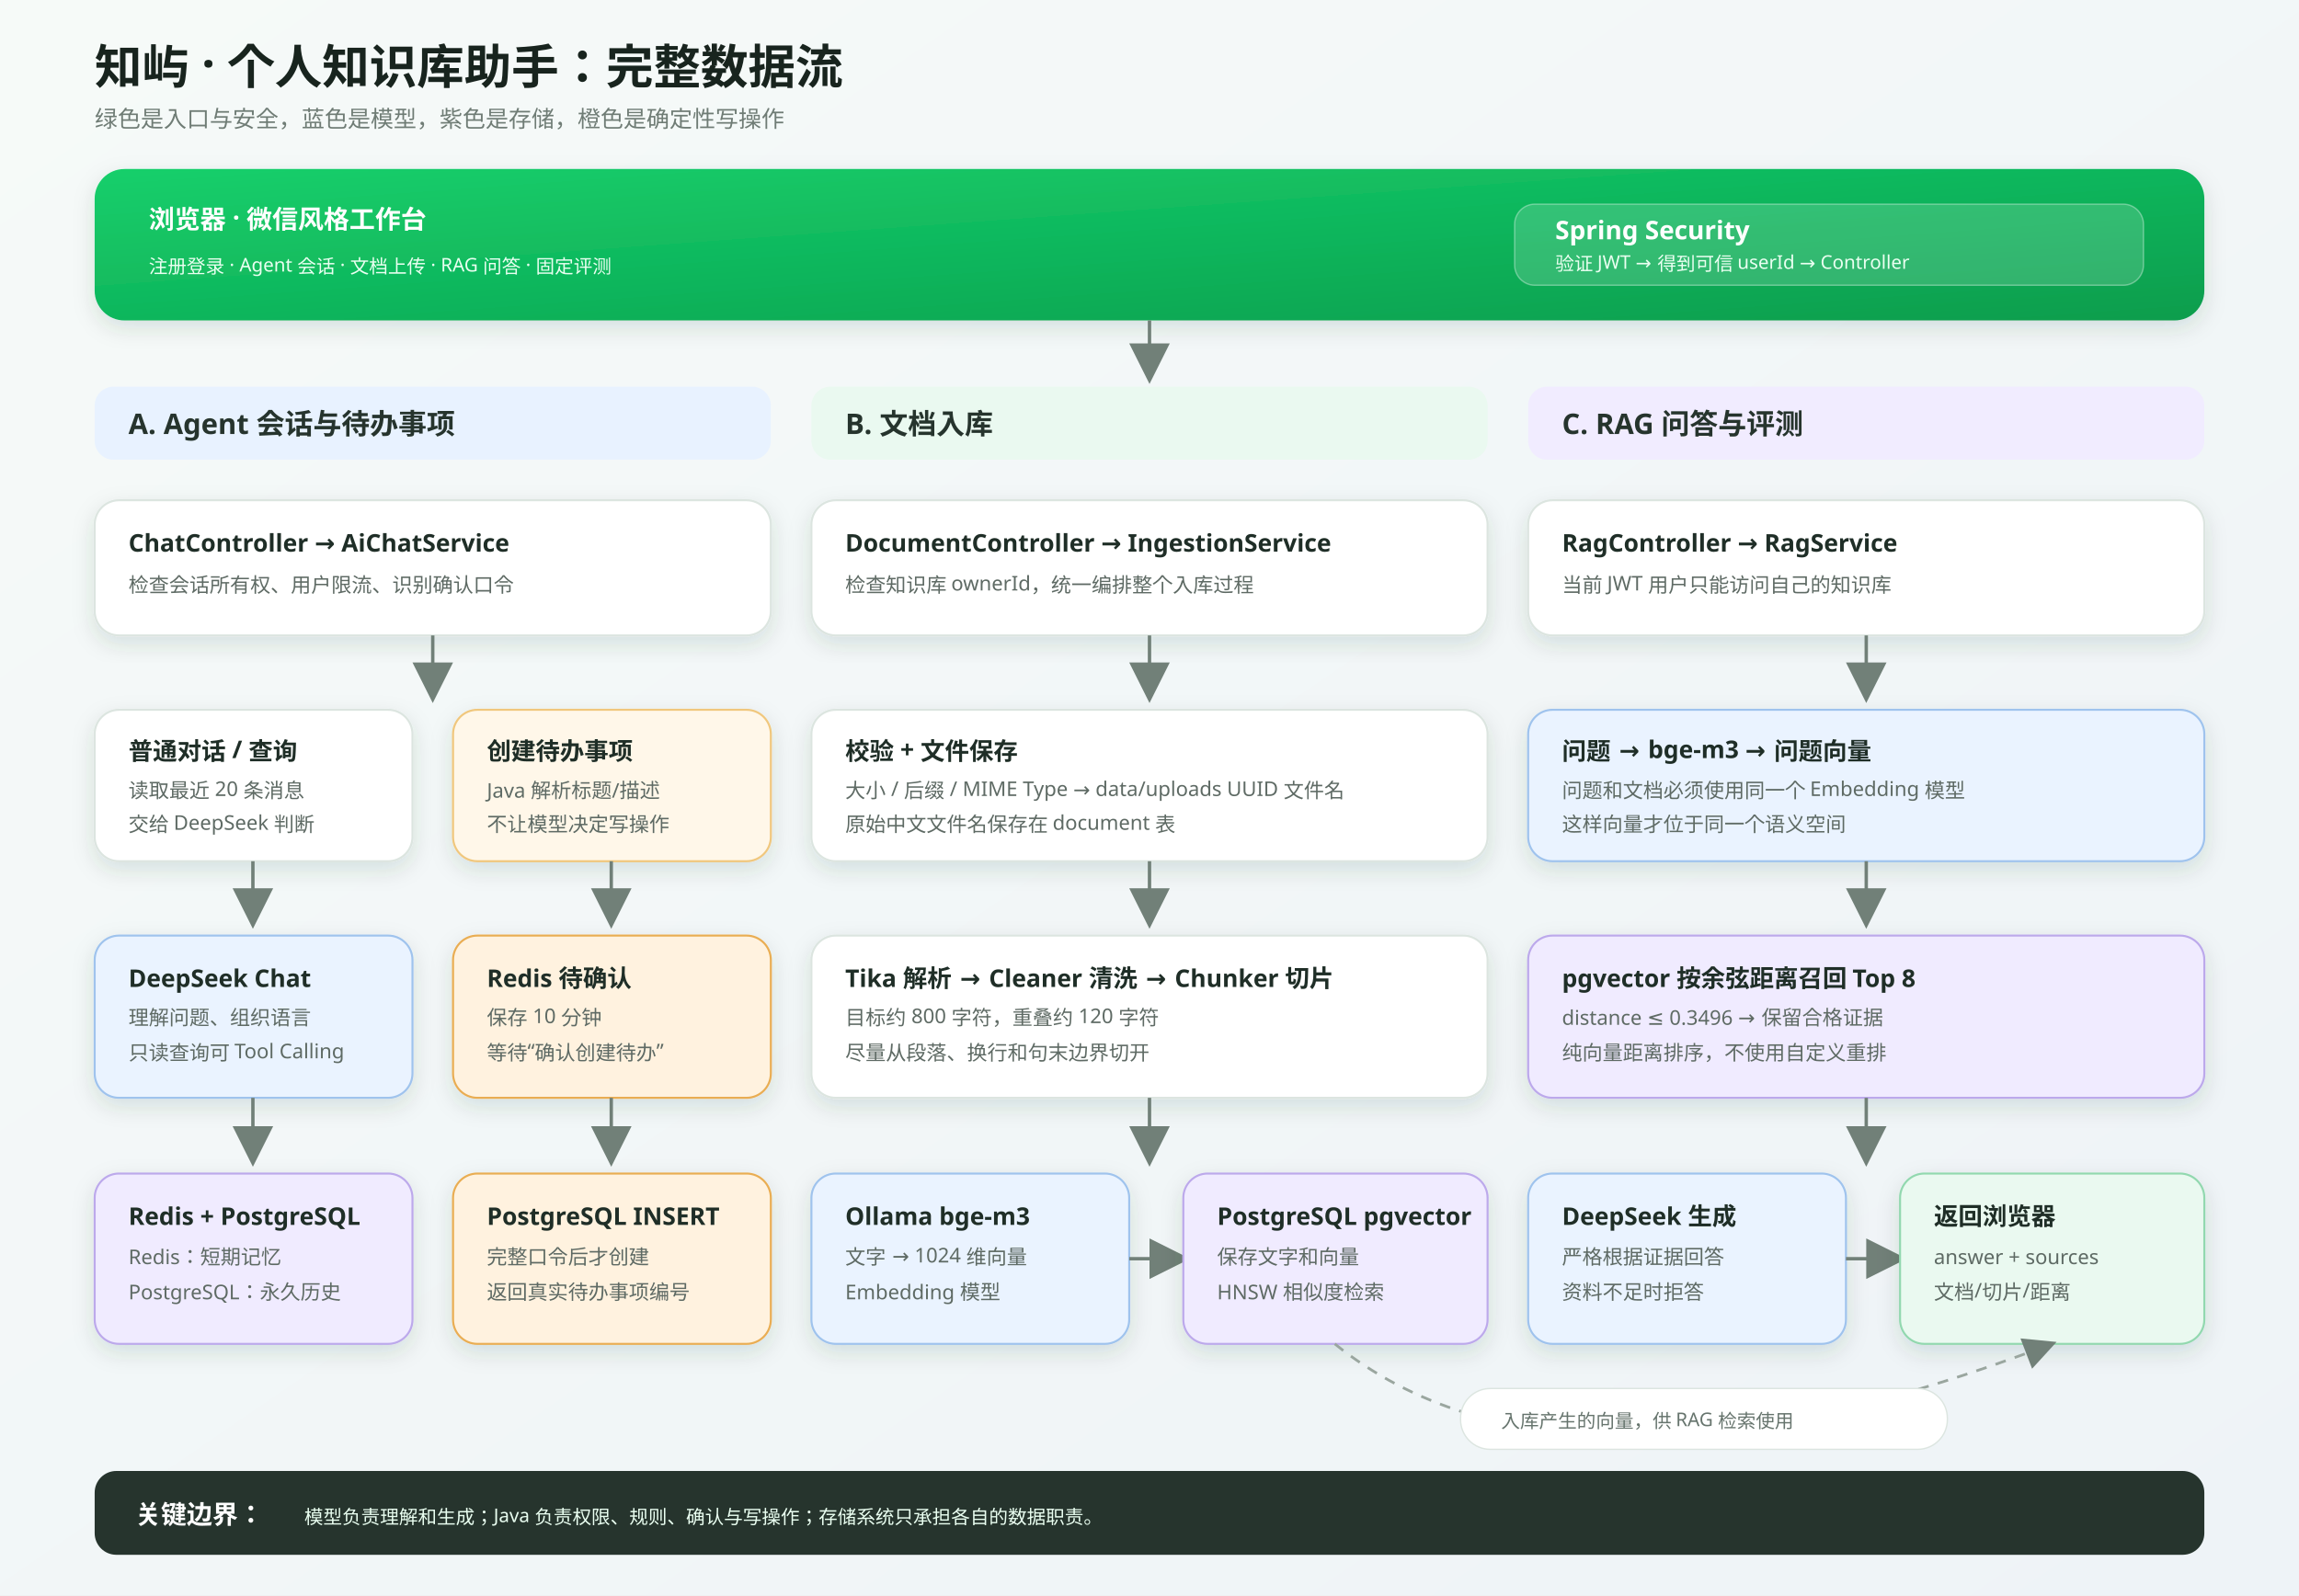
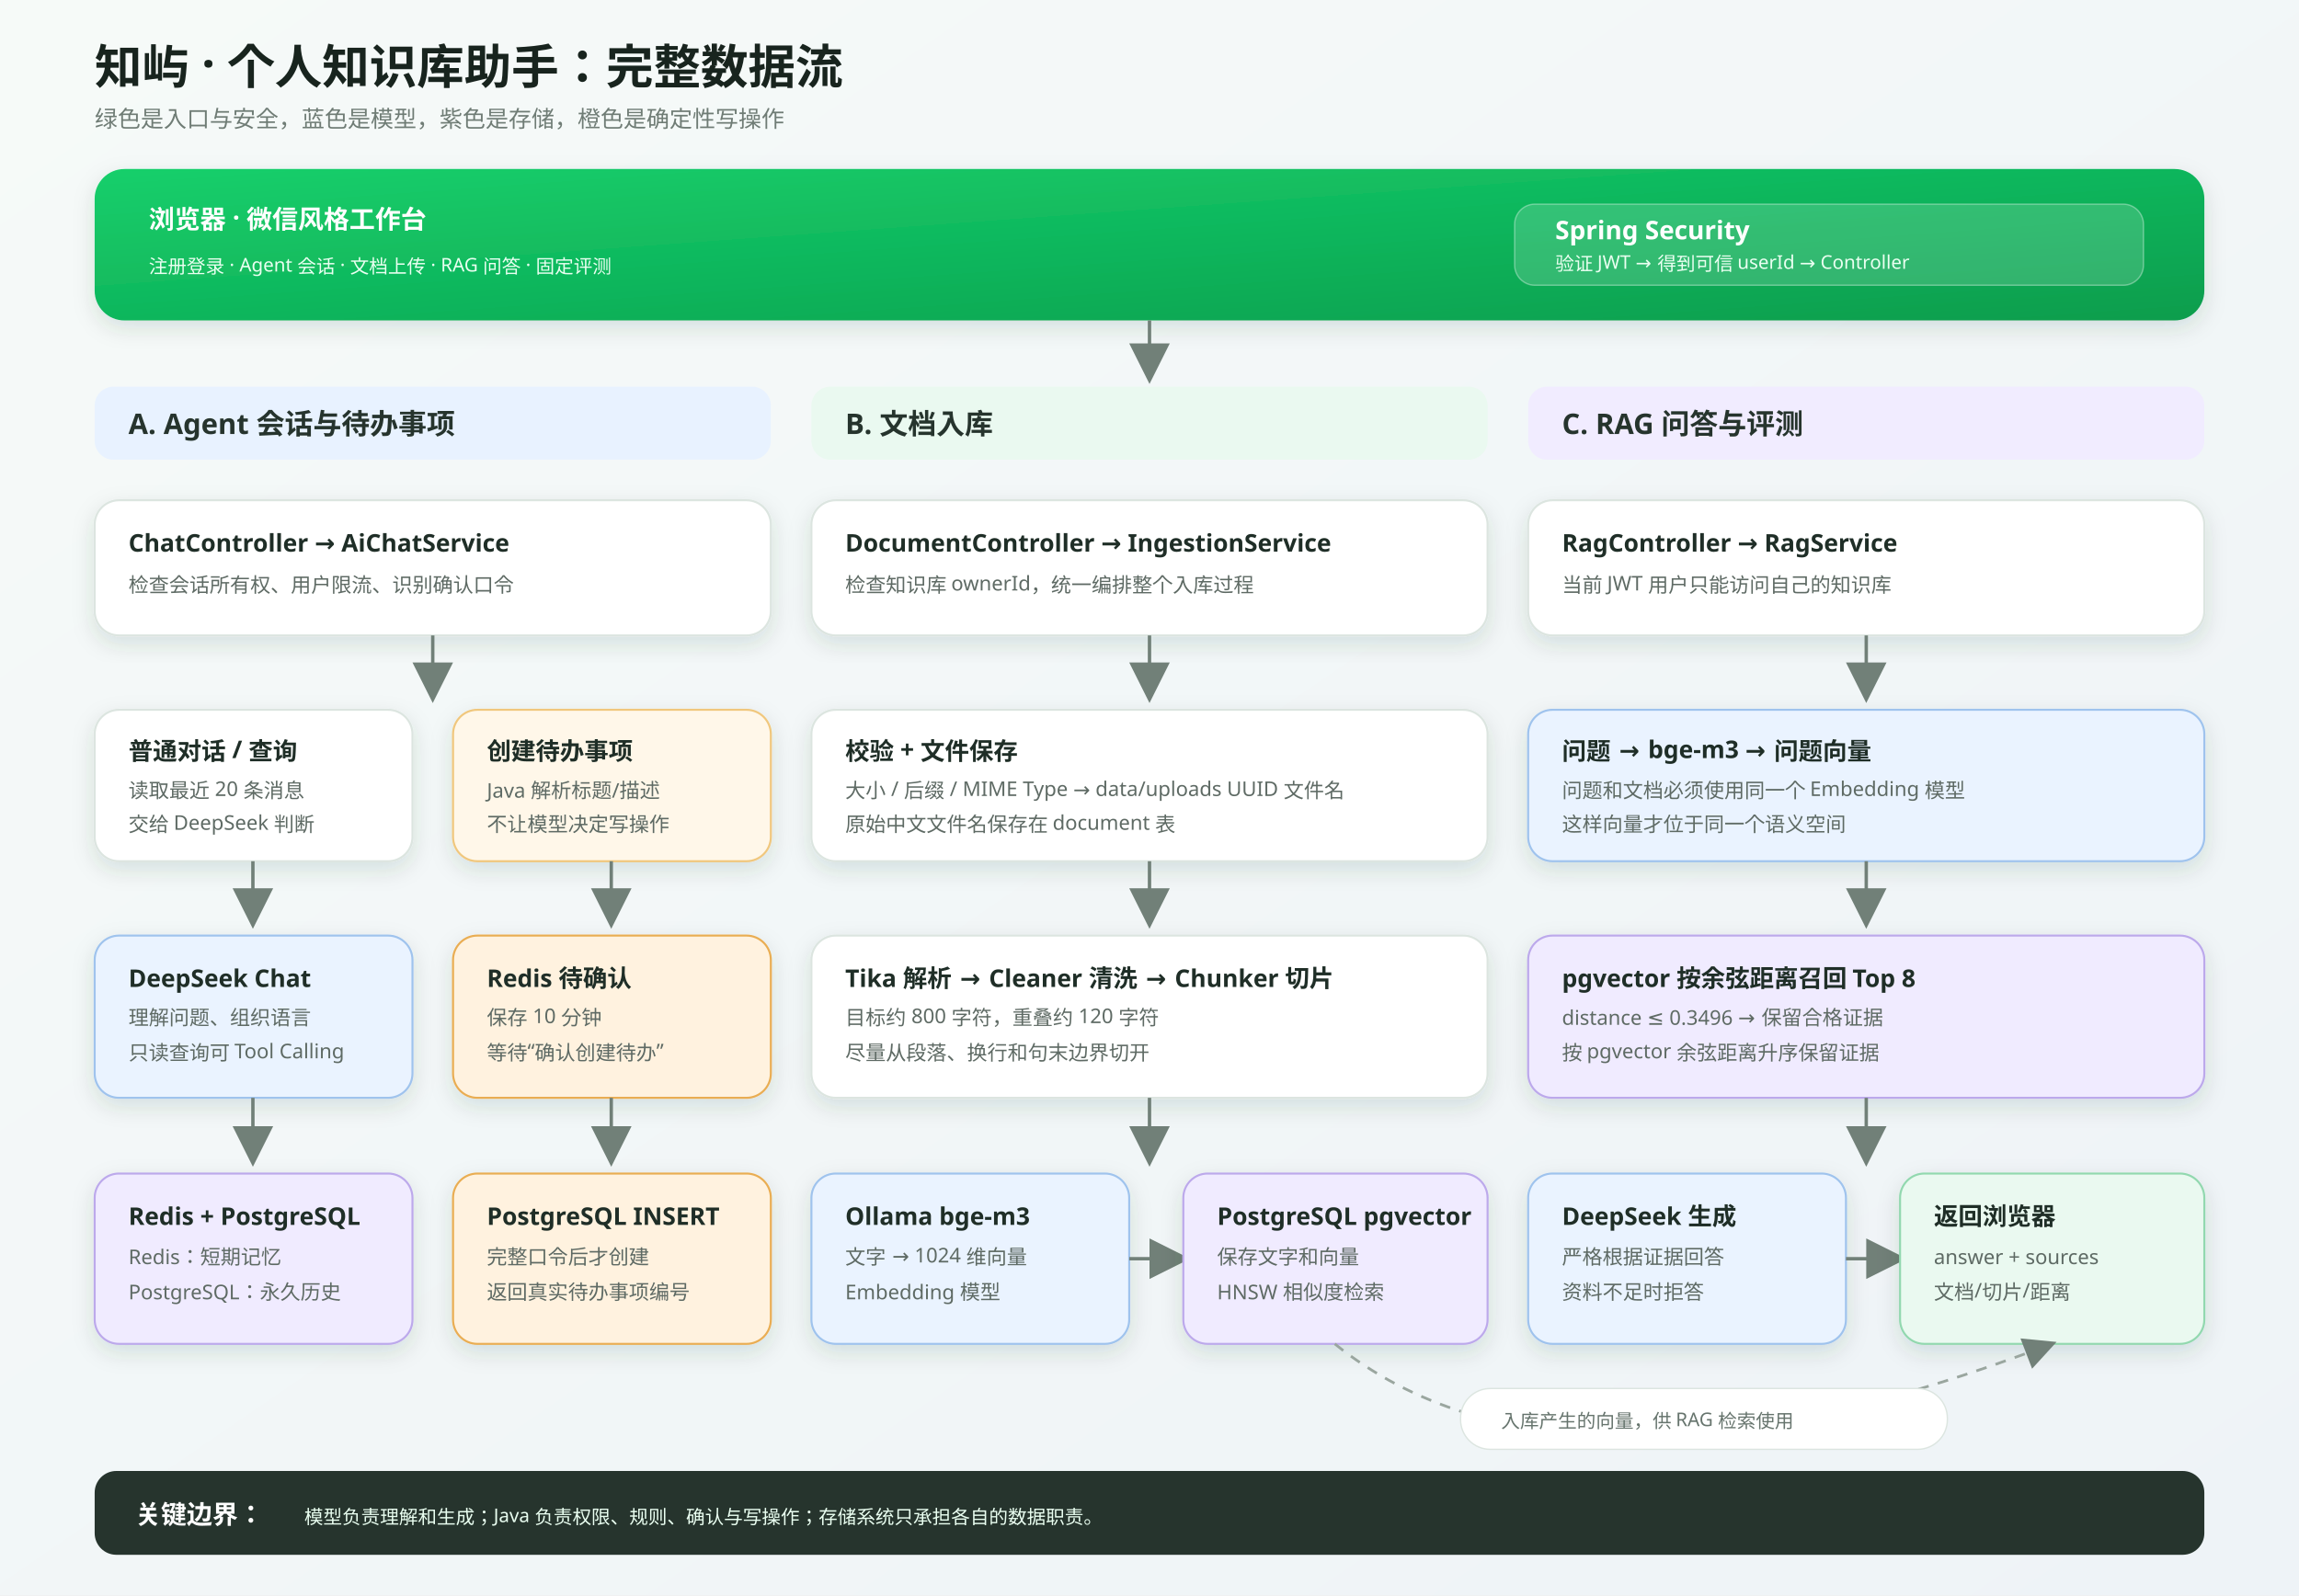
<svg xmlns="http://www.w3.org/2000/svg" width="1700" height="1180" viewBox="0 0 1700 1180">
  <defs>
    <linearGradient id="background" x1="0" y1="0" x2="1" y2="1">
      <stop offset="0" stop-color="#f6faf8" />
      <stop offset="1" stop-color="#eef3f7" />
    </linearGradient>
    <linearGradient id="green" x1="0" y1="0" x2="1" y2="1">
      <stop offset="0" stop-color="#18cf6b" />
      <stop offset="1" stop-color="#079d4d" />
    </linearGradient>
    <filter id="shadow" x="-20%" y="-20%" width="140%" height="140%">
      <feDropShadow dx="0" dy="6" stdDeviation="8" flood-color="#234033" flood-opacity=".13" />
    </filter>
    <marker id="arrow" markerWidth="12" markerHeight="12" refX="10" refY="6" orient="auto">
      <path d="M0,0 L12,6 L0,12 z" fill="#718078" />
    </marker>
    <style>
      .title { font: 700 35px "Microsoft YaHei", sans-serif; fill: #18241e; }
      .subtitle { font: 400 17px "Microsoft YaHei", sans-serif; fill: #6f7c75; }
      .lane-title { font: 700 21px "Microsoft YaHei", sans-serif; fill: #26342d; }
      .box-title { font: 700 18px "Microsoft YaHei", sans-serif; fill: #1f2e27; }
      .box-copy { font: 400 15px "Microsoft YaHei", sans-serif; fill: #5e6a64; }
      .white-title { font: 700 19px "Microsoft YaHei", sans-serif; fill: white; }
      .white-copy { font: 400 14px "Microsoft YaHei", sans-serif; fill: #eafff1; }
      .small { font: 400 14px "Microsoft YaHei", sans-serif; fill: #66746d; }
      .badge { font: 700 13px "Microsoft YaHei", sans-serif; fill: #078b45; }
      .line { fill: none; stroke: #718078; stroke-width: 2.5; marker-end: url(#arrow); }
      .dash { fill: none; stroke: #9aa69f; stroke-width: 2; stroke-dasharray: 8 7; marker-end: url(#arrow); }
      .card { fill: white; stroke: #dce5e0; stroke-width: 1.5; filter: url(#shadow); }
    </style>
  </defs>
  <rect width="1700" height="1180" fill="url(#background)" />
  <text x="70" y="62" class="title">知屿 · 个人知识库助手：完整数据流</text>
  <text x="70" y="94" class="subtitle">绿色是入口与安全，蓝色是模型，紫色是存储，橙色是确定性写操作</text>
  <rect x="70" y="125" width="1560" height="112" rx="22" fill="url(#green)" filter="url(#shadow)" />
  <text x="110" y="169" class="white-title">浏览器 · 微信风格工作台</text>
  <text x="110" y="202" class="white-copy">注册登录 · Agent 会话 · 文档上传 · RAG 问答 · 固定评测</text>
  <rect x="1120" y="151" width="465" height="60" rx="15" fill="#ffffff" fill-opacity=".16" stroke="#ffffff" stroke-opacity=".35" />
  <text x="1150" y="177" class="white-title">Spring Security</text>
  <text x="1150" y="200" class="white-copy">验证 JWT → 得到可信 userId → Controller</text>
  <path d="M850 237 L850 279" class="line" />
  <rect x="70" y="286" width="500" height="54" rx="14" fill="#e8f2ff" />
  <text x="95" y="321" class="lane-title">A. Agent 会话与待办事项</text>
  <rect x="600" y="286" width="500" height="54" rx="14" fill="#eaf9f0" />
  <text x="625" y="321" class="lane-title">B. 文档入库</text>
  <rect x="1130" y="286" width="500" height="54" rx="14" fill="#f1ecff" />
  <text x="1155" y="321" class="lane-title">C. RAG 问答与评测</text>
  <rect x="70" y="370" width="500" height="100" rx="18" class="card" />
  <text x="95" y="408" class="box-title">ChatController → AiChatService</text>
  <text x="95" y="438" class="box-copy">检查会话所有权、用户限流、识别确认口令</text>
  <path d="M320 470 L320 515" class="line" />
  <rect x="70" y="525" width="235" height="112" rx="18" class="card" />
  <text x="95" y="562" class="box-title">普通对话 / 查询</text>
  <text x="95" y="590" class="box-copy">读取最近 20 条消息</text>
  <text x="95" y="615" class="box-copy">交给 DeepSeek 判断</text>
  <rect x="335" y="525" width="235" height="112" rx="18" fill="#fff7e9" stroke="#f0c77d" stroke-width="1.5" filter="url(#shadow)" />
  <text x="360" y="562" class="box-title">创建待办事项</text>
  <text x="360" y="590" class="box-copy">Java 解析标题/描述</text>
  <text x="360" y="615" class="box-copy">不让模型决定写操作</text>
  <path d="M187 637 L187 682" class="line" />
  <path d="M452 637 L452 682" class="line" />
  <rect x="70" y="692" width="235" height="120" rx="18" fill="#eaf3ff" stroke="#9fc3ed" stroke-width="1.5" filter="url(#shadow)" />
  <text x="95" y="730" class="box-title">DeepSeek Chat</text>
  <text x="95" y="758" class="box-copy">理解问题、组织语言</text>
  <text x="95" y="784" class="box-copy">只读查询可 Tool Calling</text>
  <rect x="335" y="692" width="235" height="120" rx="18" fill="#fff2df" stroke="#e9ad52" stroke-width="1.5" filter="url(#shadow)" />
  <text x="360" y="730" class="box-title">Redis 待确认</text>
  <text x="360" y="758" class="box-copy">保存 10 分钟</text>
  <text x="360" y="784" class="box-copy">等待“确认创建待办”</text>
  <path d="M187 812 L187 858" class="line" />
  <path d="M452 812 L452 858" class="line" />
  <rect x="70" y="868" width="235" height="126" rx="18" fill="#f0ebff" stroke="#bca9eb" stroke-width="1.5" filter="url(#shadow)" />
  <text x="95" y="906" class="box-title">Redis + PostgreSQL</text>
  <text x="95" y="935" class="box-copy">Redis：短期记忆</text>
  <text x="95" y="961" class="box-copy">PostgreSQL：永久历史</text>
  <rect x="335" y="868" width="235" height="126" rx="18" fill="#fff2df" stroke="#e9ad52" stroke-width="1.5" filter="url(#shadow)" />
  <text x="360" y="906" class="box-title">PostgreSQL INSERT</text>
  <text x="360" y="935" class="box-copy">完整口令后才创建</text>
  <text x="360" y="961" class="box-copy">返回真实待办事项编号</text>
  <rect x="600" y="370" width="500" height="100" rx="18" class="card" />
  <text x="625" y="408" class="box-title">DocumentController → IngestionService</text>
  <text x="625" y="438" class="box-copy">检查知识库 ownerId，统一编排整个入库过程</text>
  <path d="M850 470 L850 515" class="line" />
  <rect x="600" y="525" width="500" height="112" rx="18" class="card" />
  <text x="625" y="562" class="box-title">校验 + 文件保存</text>
  <text x="625" y="590" class="box-copy">大小 / 后缀 / MIME Type → data/uploads UUID 文件名</text>
  <text x="625" y="615" class="box-copy">原始中文文件名保存在 document 表</text>
  <path d="M850 637 L850 682" class="line" />
  <rect x="600" y="692" width="500" height="120" rx="18" class="card" />
  <text x="625" y="730" class="box-title">Tika 解析 → Cleaner 清洗 → Chunker 切片</text>
  <text x="625" y="758" class="box-copy">目标约 800 字符，重叠约 120 字符</text>
  <text x="625" y="784" class="box-copy">尽量从段落、换行和句末边界切开</text>
  <path d="M850 812 L850 858" class="line" />
  <rect x="600" y="868" width="235" height="126" rx="18" fill="#eaf3ff" stroke="#9fc3ed" stroke-width="1.5" filter="url(#shadow)" />
  <text x="625" y="906" class="box-title">Ollama bge-m3</text>
  <text x="625" y="935" class="box-copy">文字 → 1024 维向量</text>
  <text x="625" y="961" class="box-copy">Embedding 模型</text>
  <path d="M835 931 L875 931" class="line" />
  <rect x="875" y="868" width="225" height="126" rx="18" fill="#f0ebff" stroke="#bca9eb" stroke-width="1.5" filter="url(#shadow)" />
  <text x="900" y="906" class="box-title">PostgreSQL pgvector</text>
  <text x="900" y="935" class="box-copy">保存文字和向量</text>
  <text x="900" y="961" class="box-copy">HNSW 相似度检索</text>
  <rect x="1130" y="370" width="500" height="100" rx="18" class="card" />
  <text x="1155" y="408" class="box-title">RagController → RagService</text>
  <text x="1155" y="438" class="box-copy">当前 JWT 用户只能访问自己的知识库</text>
  <path d="M1380 470 L1380 515" class="line" />
  <rect x="1130" y="525" width="500" height="112" rx="18" fill="#eaf3ff" stroke="#9fc3ed" stroke-width="1.5" filter="url(#shadow)" />
  <text x="1155" y="562" class="box-title">问题 → bge-m3 → 问题向量</text>
  <text x="1155" y="590" class="box-copy">问题和文档必须使用同一个 Embedding 模型</text>
  <text x="1155" y="615" class="box-copy">这样向量才位于同一个语义空间</text>
  <path d="M1380 637 L1380 682" class="line" />
  <rect x="1130" y="692" width="500" height="120" rx="18" fill="#f0ebff" stroke="#bca9eb" stroke-width="1.5" filter="url(#shadow)" />
  <text x="1155" y="730" class="box-title">pgvector 按余弦距离召回 Top 8</text>
  <text x="1155" y="758" class="box-copy">distance ≤ 0.3496 → 保留合格证据</text>
-   <text x="1155" y="784" class="box-copy">纯向量距离排序，不使用自定义重排</text>
+   <text x="1155" y="784" class="box-copy">按 pgvector 余弦距离升序保留证据</text>
  <path d="M1380 812 L1380 858" class="line" />
  <rect x="1130" y="868" width="235" height="126" rx="18" fill="#eaf3ff" stroke="#9fc3ed" stroke-width="1.5" filter="url(#shadow)" />
  <text x="1155" y="906" class="box-title">DeepSeek 生成</text>
  <text x="1155" y="935" class="box-copy">严格根据证据回答</text>
  <text x="1155" y="961" class="box-copy">资料不足时拒答</text>
  <path d="M1365 931 L1405 931" class="line" />
  <rect x="1405" y="868" width="225" height="126" rx="18" fill="#eaf9f0" stroke="#92d8af" stroke-width="1.5" filter="url(#shadow)" />
  <text x="1430" y="906" class="box-title">返回浏览器</text>
  <text x="1430" y="935" class="box-copy">answer + sources</text>
  <text x="1430" y="961" class="box-copy">文档/切片/距离</text>
  <path d="M987 994 C1100 1085, 1280 1085, 1517 994" class="dash" />
  <rect x="1080" y="1027" width="360" height="45" rx="22" fill="#ffffff" stroke="#dce5e0" />
  <text x="1110" y="1056" class="small">入库产生的向量，供 RAG 检索使用</text>
  <rect x="70" y="1088" width="1560" height="62" rx="16" fill="#26342d" />
  <text x="100" y="1127" class="white-title">关键边界：</text>
  <text x="225" y="1127" class="white-copy">模型负责理解和生成；Java 负责权限、规则、确认与写操作；存储系统只承担各自的数据职责。</text>
</svg>
